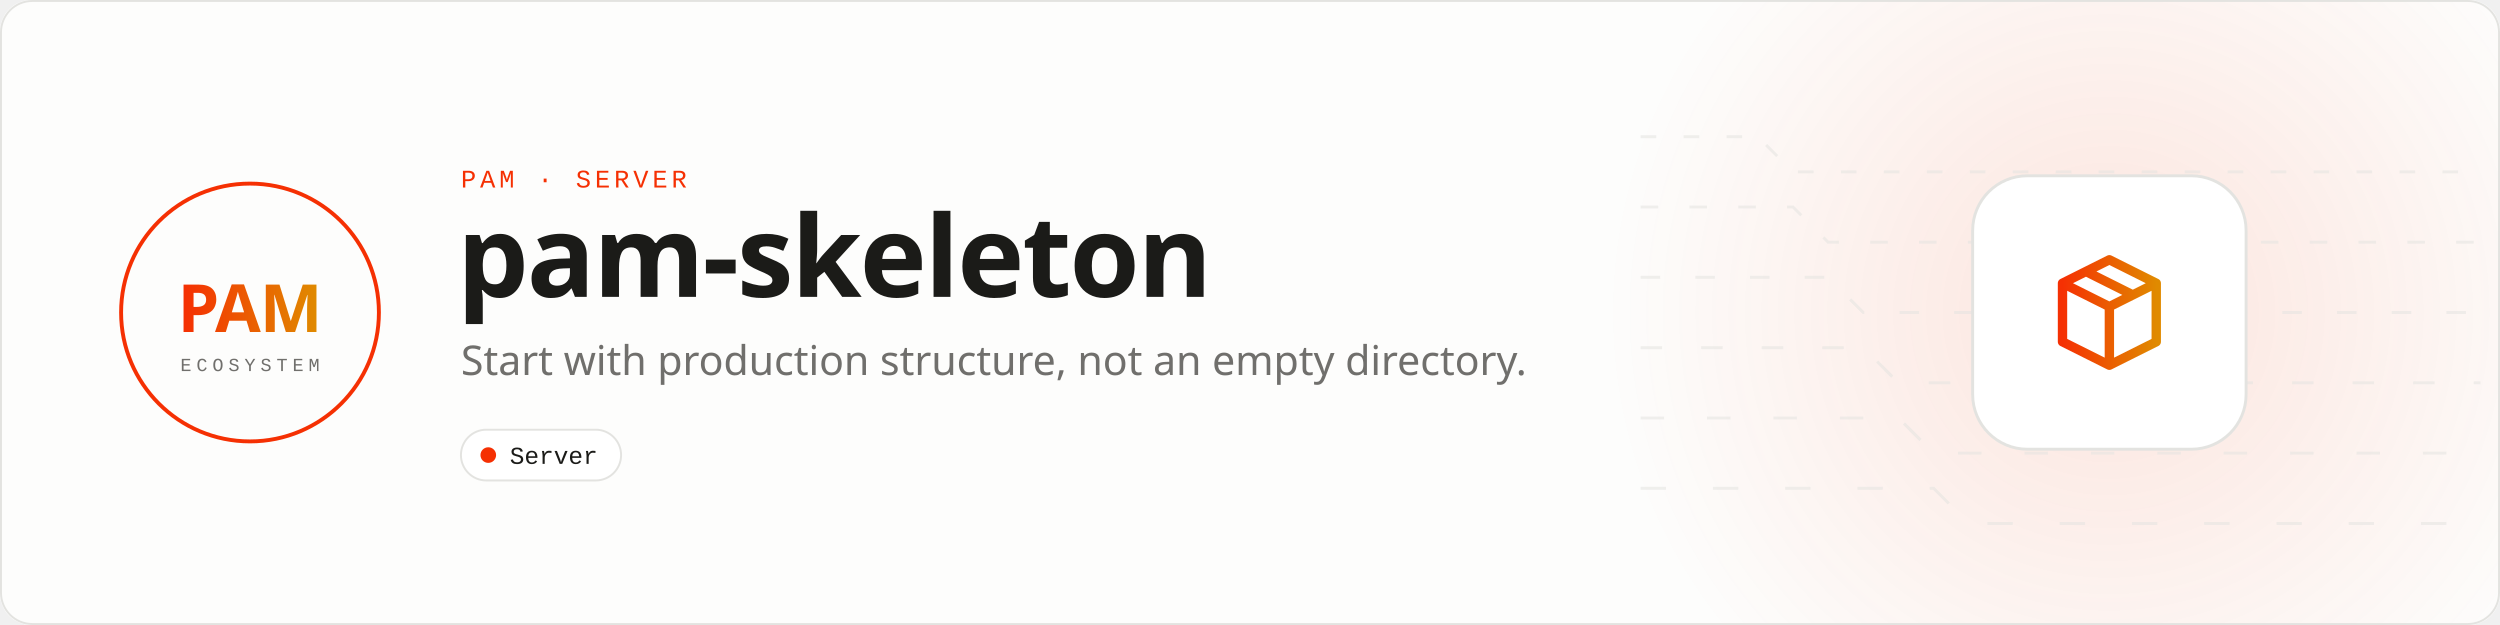
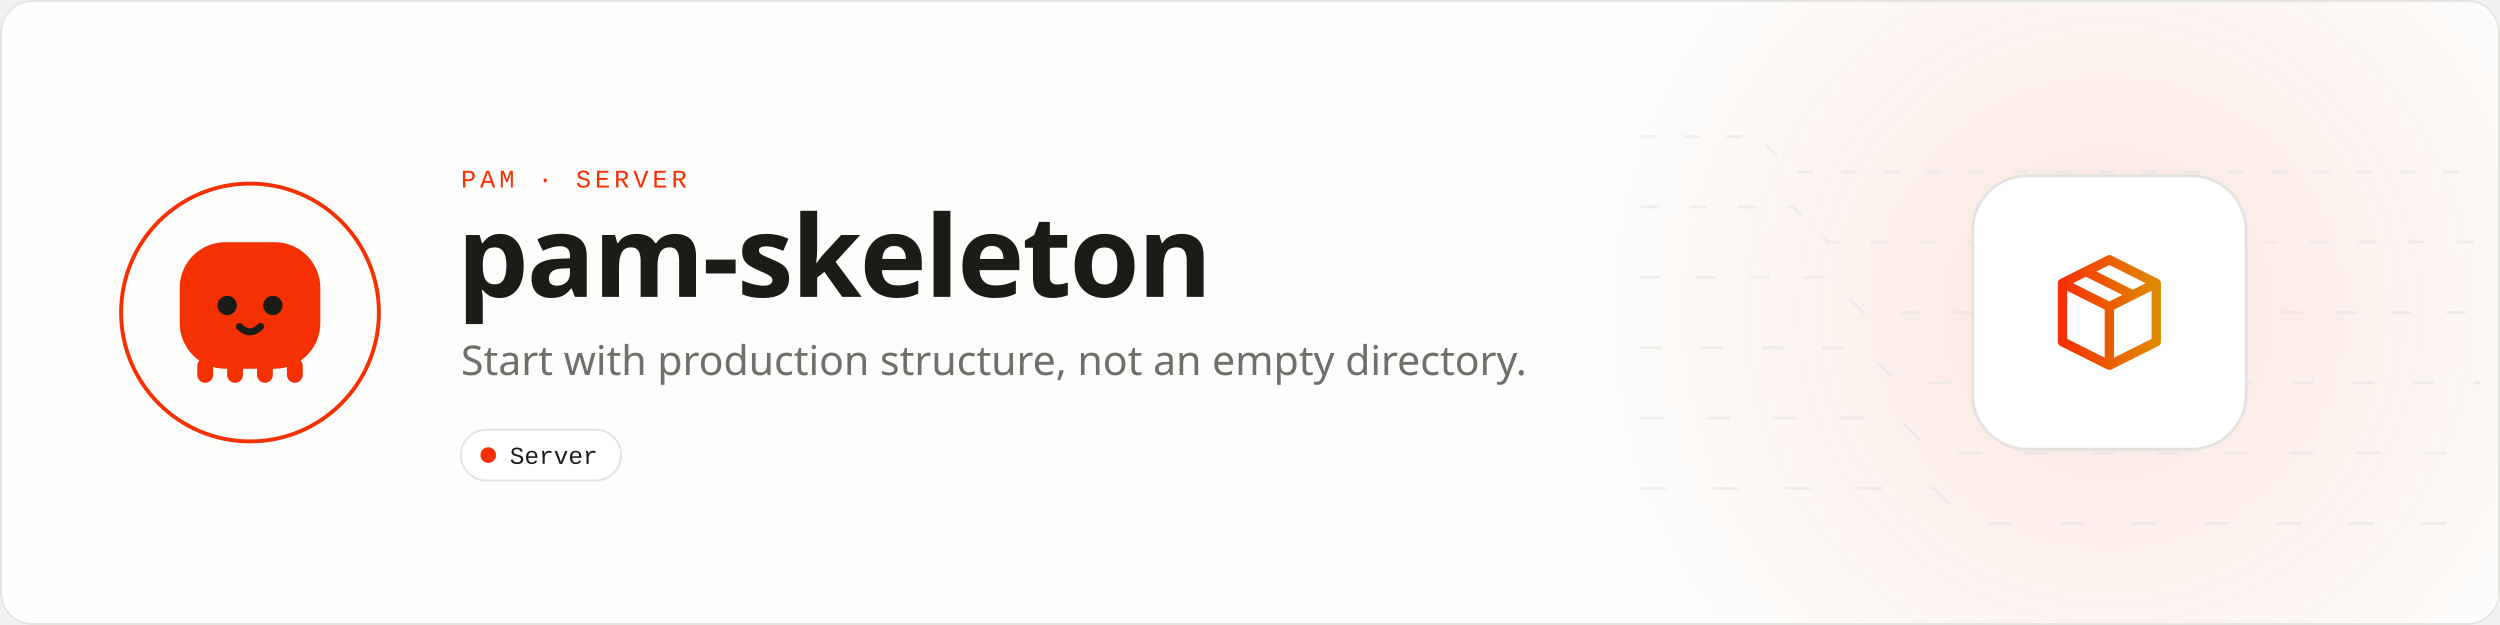
<svg xmlns="http://www.w3.org/2000/svg" viewBox="0 0 1280 320" width="1280" height="320" role="img" aria-label="pam-skeleton: Start with production structure, not an empty directory.">
  <defs>
    <linearGradient id="pg" x1="0" y1="0" x2="1" y2="0">
      <stop offset="0" stop-color="#f53003" />
      <stop offset="1" stop-color="#e08a00" />
    </linearGradient>
    <radialGradient id="gl">
      <stop offset="0" stop-color="#f53003" stop-opacity=".12" />
      <stop offset="1" stop-color="#f53003" stop-opacity="0" />
    </radialGradient>
    <clipPath id="cl">
      <rect width="1280" height="320" rx="16" />
    </clipPath>
  </defs>
  <g clip-path="url(#cl)">
    <rect width="1280" height="320" fill="#fdfdfc" />
    <circle cx="1080" cy="160" r="260" fill="url(#gl)" />
    <g fill="none" stroke="#e3e3e0" stroke-width="1.5" opacity=".55">
      <path d="M840 70H900l18 18H1270" stroke-dasharray="8 14">
        <animate attributeName="stroke-dashoffset" from="0" to="-48" dur="3.0s" repeatCount="indefinite" />
      </path>
      <path d="M840 106H918l18 18H1270" stroke-dasharray="9 16">
        <animate attributeName="stroke-dashoffset" from="0" to="-48" dur="3.4s" repeatCount="indefinite" />
      </path>
      <path d="M840 142H936l18 18H1270" stroke-dasharray="10 18">
        <animate attributeName="stroke-dashoffset" from="0" to="-48" dur="3.8s" repeatCount="indefinite" />
      </path>
      <path d="M840 178H954l18 18H1270" stroke-dasharray="11 20">
        <animate attributeName="stroke-dashoffset" from="0" to="-48" dur="4.2s" repeatCount="indefinite" />
      </path>
      <path d="M840 214H972l18 18H1270" stroke-dasharray="12 22">
        <animate attributeName="stroke-dashoffset" from="0" to="-48" dur="4.6s" repeatCount="indefinite" />
      </path>
      <path d="M840 250H990l18 18H1270" stroke-dasharray="13 24">
        <animate attributeName="stroke-dashoffset" from="0" to="-48" dur="5.0s" repeatCount="indefinite" />
      </path>
    </g>
  </g>
  <rect x=".5" y=".5" width="1279" height="319" rx="16" fill="none" stroke="#e3e3e0" />
  <circle cx="128" cy="160" r="66" fill="#fdfdfc" stroke="#f53003" stroke-width="2" />
  <circle cx="128" cy="160" r="66" fill="none" stroke="#f53003">
    <animate attributeName="r" values="66;92" dur="3s" repeatCount="indefinite" />
    <animate attributeName="stroke-opacity" values=".5;0" dur="3s" repeatCount="indefinite" />
  </circle>
-   <text x="128" y="170" text-anchor="middle" font-family="-apple-system, BlinkMacSystemFont, 'Segoe UI', 'Noto Sans', Helvetica, Arial, sans-serif" font-weight="700" font-size="34" letter-spacing="-.5" fill="url(#pg)">PAM</text>
-   <text x="128" y="190" text-anchor="middle" font-family="ui-monospace, SFMono-Regular, 'SF Mono', Menlo, Consolas, 'Liberation Mono', monospace" font-size="9.5" letter-spacing="2.5" fill="#706f6c">ECOSYSTEM</text>
+   <g transform="translate(74 104.2) scale(.9)">
+     <rect x="30" y="88" width="9" height="14" rx="4.5" fill="#f53003" />
+     <rect x="47" y="88" width="9" height="14" rx="4.5" fill="#f53003" />
+     <rect x="64" y="88" width="9" height="14" rx="4.5" fill="#f53003" />
+     <rect x="81" y="88" width="9" height="14" rx="4.5" fill="#f53003" />
+     <rect x="20" y="22" width="80" height="72" rx="26" fill="#f53003" />
+     <circle cx="47" cy="58" r="5.5" fill="#1b1b18" />
+     <circle cx="73" cy="58" r="5.5" fill="#1b1b18" />
+     <path d="M54 70q6 6 12 0" stroke="#1b1b18" stroke-width="4" stroke-linecap="round" fill="none" />
+   </g>
  <text x="236" y="96" font-family="ui-monospace, SFMono-Regular, 'SF Mono', Menlo, Consolas, 'Liberation Mono', monospace" font-size="13" letter-spacing="2" fill="#f53003">PAM · SERVER</text>
  <text x="234" y="152" font-family="-apple-system, BlinkMacSystemFont, 'Segoe UI', 'Noto Sans', Helvetica, Arial, sans-serif" font-weight="700" font-size="58" letter-spacing="-1" fill="#1b1b18">pam-skeleton</text>
  <text x="236" y="192" font-family="-apple-system, BlinkMacSystemFont, 'Segoe UI', 'Noto Sans', Helvetica, Arial, sans-serif" font-size="21" fill="#706f6c">Start with production structure, not an empty directory.</text>
  <rect x="236" y="220" width="82" height="26" rx="13" fill="#ffffff" stroke="#e3e3e0" />
  <circle cx="250" cy="233" r="4" fill="#f53003" />
  <text x="261" y="237.5" font-family="ui-monospace, SFMono-Regular, 'SF Mono', Menlo, Consolas, 'Liberation Mono', monospace" font-size="12.5" fill="#1b1b18">Server</text>
  <rect x="1010" y="90" width="140" height="140" rx="28" fill="#ffffff" stroke="#e3e3e0" stroke-width="1.5" />
  <g transform="translate(1044 124) scale(3)" fill="none" stroke="url(#pg)" stroke-width="1.6" stroke-linecap="round" stroke-linejoin="round">
    <path d="M12 3l8 4v10l-8 4-8-4V7zM4 7l8 4 8-4M12 11v10M8 5l8 4" />
  </g>
</svg>
